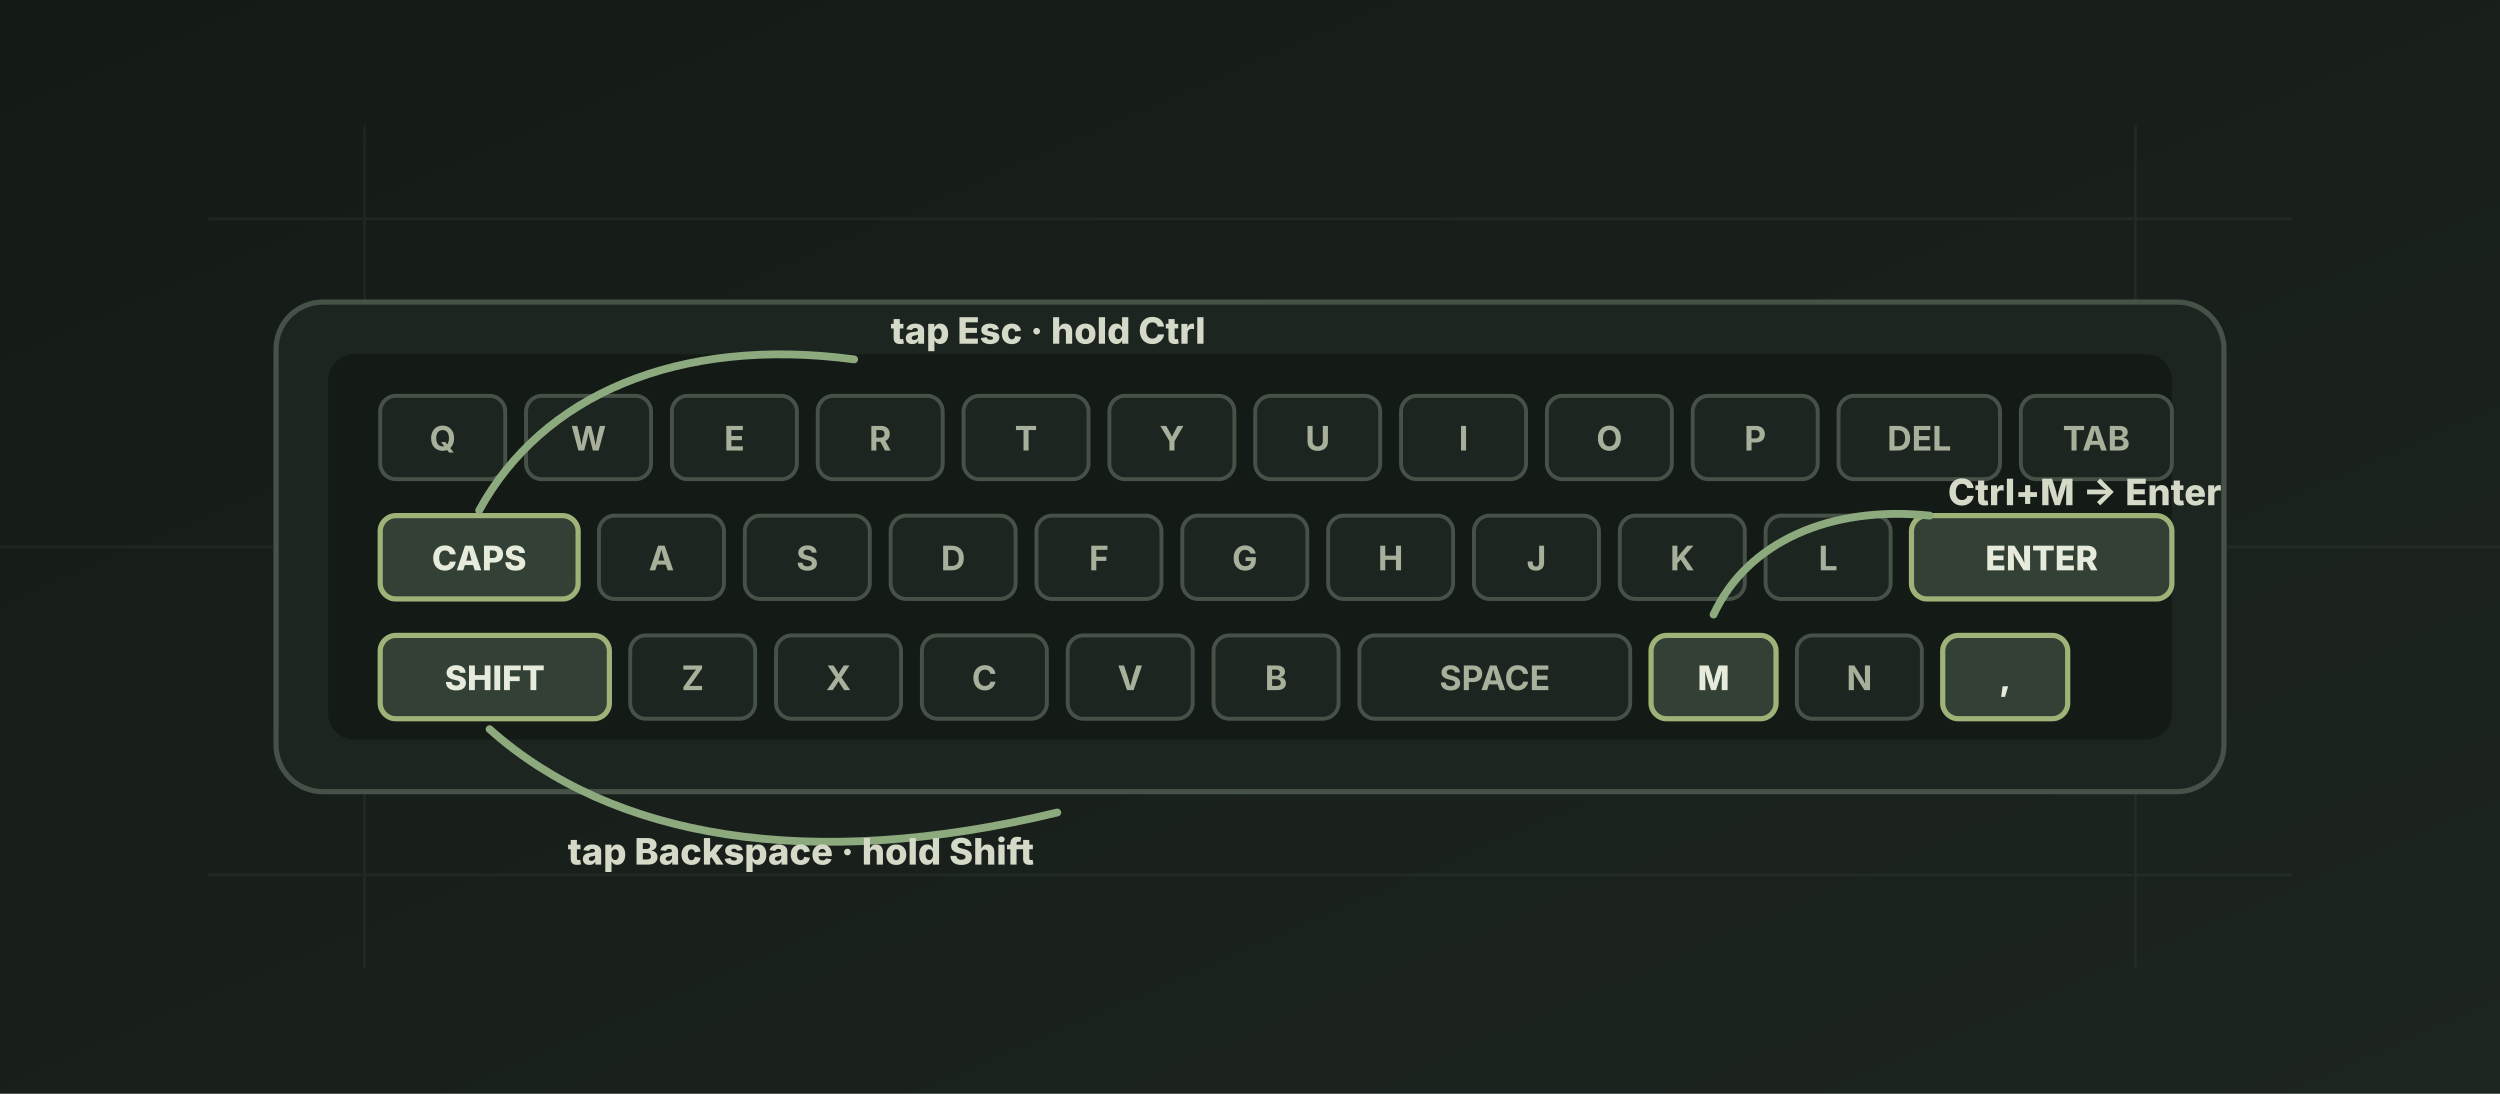
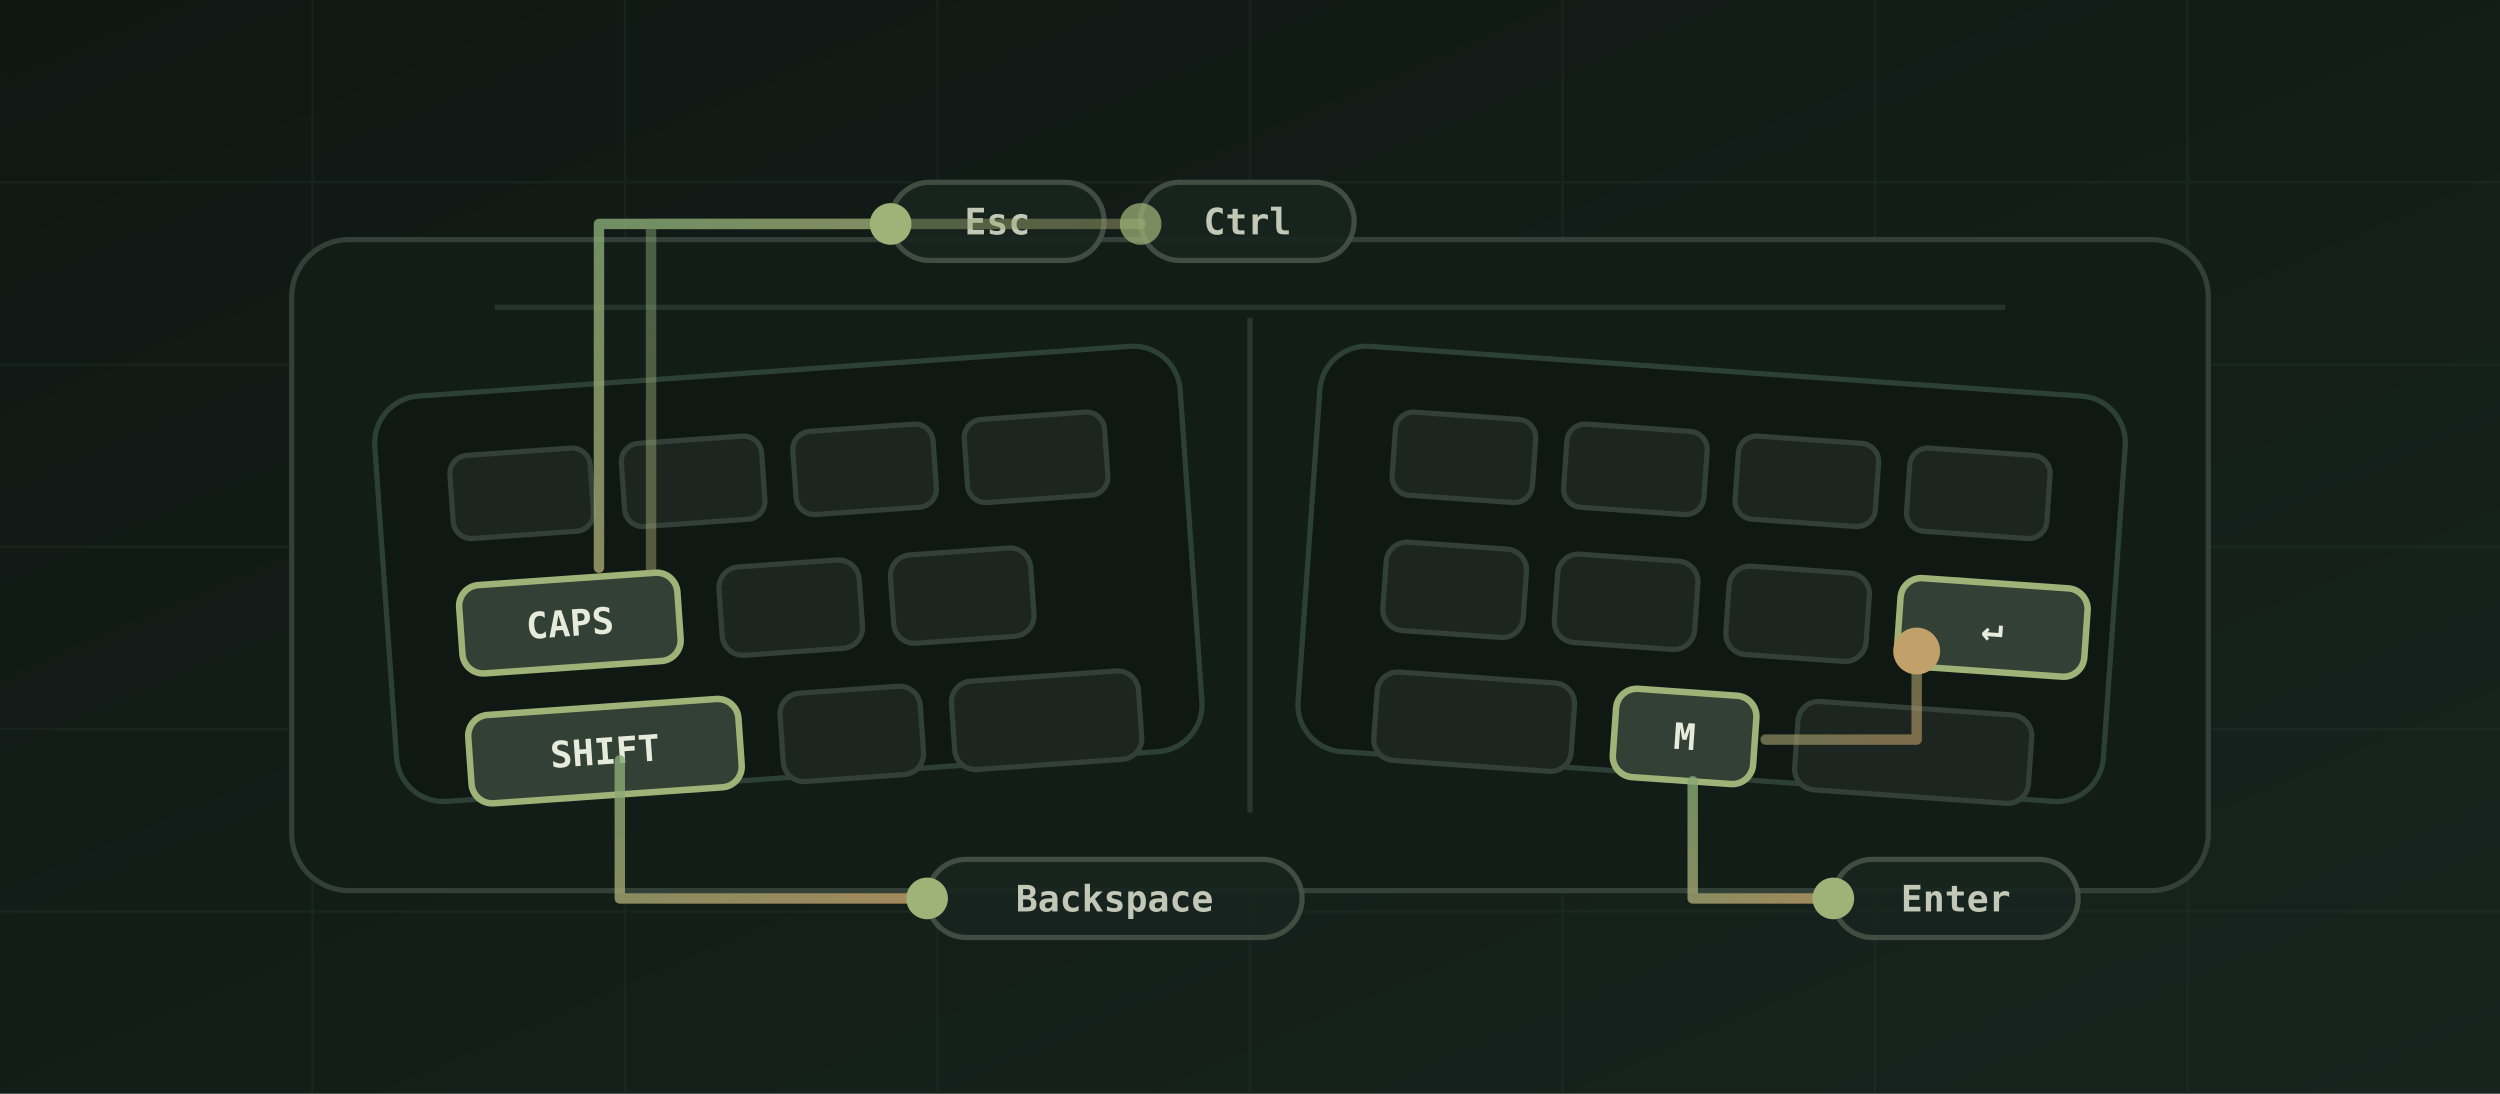
<svg xmlns="http://www.w3.org/2000/svg" viewBox="0 0 960 420" role="img" aria-labelledby="title desc">
  <defs>
    <linearGradient id="bg" x1="0" y1="0" x2="1" y2="1">
-       <stop offset="0%" stop-color="#141a15" />
-       <stop offset="100%" stop-color="#1d2520" />
+       <stop offset="0%" stop-color="#0f1713" />
+       <stop offset="100%" stop-color="#17241e" />
+     </linearGradient>
+     <linearGradient id="accent" x1="0" y1="0" x2="1" y2="1">
+       <stop offset="0%" stop-color="#86a874" />
+       <stop offset="100%" stop-color="#c1a06a" />
    </linearGradient>
    <style>
-       .case{fill:#1d2520;stroke:#465247;stroke-width:2}.base{fill:#141a15}.key{fill:#1d2520;stroke:#465247;stroke-width:1.5}.hot{fill:#324036;stroke:#9fb378;stroke-width:2}.label{fill:#a8b09b;font:700 13px system-ui,-apple-system,BlinkMacSystemFont,sans-serif}.hotlabel{fill:#e7ebdc;font:800 13px system-ui,-apple-system,BlinkMacSystemFont,sans-serif}.note{fill:#d5d9c8;font:800 14px system-ui,-apple-system,BlinkMacSystemFont,sans-serif}.line{stroke:#8daa7f;stroke-width:3;stroke-linecap:round;fill:none}
+       .shell{fill:#121d18;stroke:#324038;stroke-width:2}.deck{fill:#101814;stroke:#2d4036;stroke-width:2}.key{fill:#1d2520;stroke:#324038;stroke-width:2}.hot{fill:#324036;stroke:#9fb378;stroke-width:2.5}.label{fill:#a8b09b;font:700 14px ui-monospace,Menlo,monospace}.hottext{fill:#e7ebdc;font:800 14px ui-monospace,Menlo,monospace}.route{fill:none;stroke:url(#accent);stroke-width:4;stroke-linecap:round;stroke-linejoin:round}.node{fill:#9fb378}.gold{fill:#c1a06a}.pill{fill:#17241e;stroke:#465247;stroke-width:2}.pilltext{fill:#d5d9c8;font:800 14px ui-monospace,Menlo,monospace}
    </style>
  </defs>
  <rect width="960" height="420" fill="url(#bg)" />
-   <g opacity=".2" stroke="#465247" stroke-width="1">
-     <path d="M80 84h800M80 336h800M140 48v324M820 48v324" />
-     <path d="M0 210h960" />
+   <g opacity=".22" stroke="#2e4036" stroke-width="1">
+     <path d="M0 70h960M0 140h960M0 210h960M0 280h960M0 350h960" />
+     <path d="M120 0v420M240 0v420M360 0v420M480 0v420M600 0v420M720 0v420M840 0v420" />
  </g>
-   <rect class="case" x="106" y="116" width="748" height="188" rx="18" />
-   <rect class="base" x="126" y="136" width="708" height="148" rx="10" />
-   <g text-anchor="middle">
-     <g transform="translate(146 152)">
-       <rect class="key" x="0" y="0" width="48" height="32" rx="6" />
-       <text class="label" x="24" y="21">Q</text>
-       <rect class="key" x="56" y="0" width="48" height="32" rx="6" />
-       <text class="label" x="80" y="21">W</text>
-       <rect class="key" x="112" y="0" width="48" height="32" rx="6" />
-       <text class="label" x="136" y="21">E</text>
-       <rect class="key" x="168" y="0" width="48" height="32" rx="6" />
-       <text class="label" x="192" y="21">R</text>
-       <rect class="key" x="224" y="0" width="48" height="32" rx="6" />
-       <text class="label" x="248" y="21">T</text>
-       <rect class="key" x="280" y="0" width="48" height="32" rx="6" />
-       <text class="label" x="304" y="21">Y</text>
-       <rect class="key" x="336" y="0" width="48" height="32" rx="6" />
-       <text class="label" x="360" y="21">U</text>
-       <rect class="key" x="392" y="0" width="48" height="32" rx="6" />
-       <text class="label" x="416" y="21">I</text>
-       <rect class="key" x="448" y="0" width="48" height="32" rx="6" />
-       <text class="label" x="472" y="21">O</text>
-       <rect class="key" x="504" y="0" width="48" height="32" rx="6" />
-       <text class="label" x="528" y="21">P</text>
-       <rect class="key" x="560" y="0" width="62" height="32" rx="6" />
-       <text class="label" x="591" y="21">DEL</text>
-       <rect class="key" x="630" y="0" width="58" height="32" rx="6" />
-       <text class="label" x="659" y="21">TAB</text>
+   <rect class="shell" x="112" y="92" width="736" height="250" rx="22" />
+   <path d="M480 122v190" stroke="#2d4036" stroke-width="2" opacity=".75" />
+   <path d="M190 118h580" stroke="#2d4036" stroke-width="2" opacity=".65" />
+   <g transform="rotate(-4 308 224)">
+     <rect class="deck" x="148" y="142" width="310" height="156" rx="18" />
+     <g>
+       <rect class="key" x="176" y="166" width="54" height="32" rx="7" />
+       <rect class="key" x="242" y="166" width="54" height="32" rx="7" />
+       <rect class="key" x="308" y="166" width="54" height="32" rx="7" />
+       <rect class="key" x="374" y="166" width="54" height="32" rx="7" />
+       <rect class="hot" x="176" y="216" width="84" height="34" rx="8" />
+       <rect class="key" x="276" y="216" width="54" height="34" rx="8" />
+       <rect class="key" x="342" y="216" width="54" height="34" rx="8" />
+       <rect class="hot" x="176" y="266" width="104" height="34" rx="8" />
+       <rect class="key" x="296" y="266" width="54" height="34" rx="8" />
+       <rect class="key" x="362" y="266" width="72" height="34" rx="8" />
    </g>
-     <g transform="translate(146 198)">
-       <rect class="hot" x="0" y="0" width="76" height="32" rx="6" />
-       <text class="hotlabel" x="38" y="21">CAPS</text>
-       <rect class="key" x="84" y="0" width="48" height="32" rx="6" />
-       <text class="label" x="108" y="21">A</text>
-       <rect class="key" x="140" y="0" width="48" height="32" rx="6" />
-       <text class="label" x="164" y="21">S</text>
-       <rect class="key" x="196" y="0" width="48" height="32" rx="6" />
-       <text class="label" x="220" y="21">D</text>
-       <rect class="key" x="252" y="0" width="48" height="32" rx="6" />
-       <text class="label" x="276" y="21">F</text>
-       <rect class="key" x="308" y="0" width="48" height="32" rx="6" />
-       <text class="label" x="332" y="21">G</text>
-       <rect class="key" x="364" y="0" width="48" height="32" rx="6" />
-       <text class="label" x="388" y="21">H</text>
-       <rect class="key" x="420" y="0" width="48" height="32" rx="6" />
-       <text class="label" x="444" y="21">J</text>
-       <rect class="key" x="476" y="0" width="48" height="32" rx="6" />
-       <text class="label" x="500" y="21">K</text>
-       <rect class="key" x="532" y="0" width="48" height="32" rx="6" />
-       <text class="label" x="556" y="21">L</text>
-       <rect class="hot" x="588" y="0" width="100" height="32" rx="6" />
-       <text class="hotlabel" x="638" y="21">ENTER</text>
+     <text class="hottext" x="218" y="238" text-anchor="middle">CAPS</text>
+     <text class="hottext" x="228" y="288" text-anchor="middle">SHIFT</text>
+   </g>
+   <g transform="rotate(4 652 224)">
+     <rect class="deck" x="502" y="142" width="310" height="156" rx="18" />
+     <g>
+       <rect class="key" x="532" y="166" width="54" height="32" rx="7" />
+       <rect class="key" x="598" y="166" width="54" height="32" rx="7" />
+       <rect class="key" x="664" y="166" width="54" height="32" rx="7" />
+       <rect class="key" x="730" y="166" width="54" height="32" rx="7" />
+       <rect class="key" x="532" y="216" width="54" height="34" rx="8" />
+       <rect class="key" x="598" y="216" width="54" height="34" rx="8" />
+       <rect class="key" x="664" y="216" width="54" height="34" rx="8" />
+       <rect class="hot" x="730" y="216" width="72" height="34" rx="8" />
+       <rect class="key" x="532" y="266" width="76" height="34" rx="8" />
+       <rect class="hot" x="624" y="266" width="54" height="34" rx="8" />
+       <rect class="key" x="694" y="266" width="90" height="34" rx="8" />
    </g>
-     <g transform="translate(146 244)">
-       <rect class="hot" x="0" y="0" width="88" height="32" rx="6" />
-       <text class="hotlabel" x="44" y="21">SHIFT</text>
-       <rect class="key" x="96" y="0" width="48" height="32" rx="6" />
-       <text class="label" x="120" y="21">Z</text>
-       <rect class="key" x="152" y="0" width="48" height="32" rx="6" />
-       <text class="label" x="176" y="21">X</text>
-       <rect class="key" x="208" y="0" width="48" height="32" rx="6" />
-       <text class="label" x="232" y="21">C</text>
-       <rect class="key" x="264" y="0" width="48" height="32" rx="6" />
-       <text class="label" x="288" y="21">V</text>
-       <rect class="key" x="320" y="0" width="48" height="32" rx="6" />
-       <text class="label" x="344" y="21">B</text>
-       <rect class="key" x="376" y="0" width="104" height="32" rx="6" />
-       <text class="label" x="428" y="21">SPACE</text>
-       <rect class="hot" x="488" y="0" width="48" height="32" rx="6" />
-       <text class="hotlabel" x="512" y="21">M</text>
-       <rect class="key" x="544" y="0" width="48" height="32" rx="6" />
-       <text class="label" x="568" y="21">N</text>
-       <rect class="hot" x="600" y="0" width="48" height="32" rx="6" />
-       <text class="hotlabel" x="624" y="21">,</text>
-     </g>
+     <text class="hottext" x="766" y="238" text-anchor="middle">↵</text>
+     <text class="hottext" x="651" y="288" text-anchor="middle">M</text>
  </g>
-   <path class="line" d="M184 196c24-44 76-67 144-58" />
-   <path class="line" d="M188 280c47 42 123 55 218 32" />
-   <path class="line" d="M658 236c13-28 45-42 83-38" />
-   <g class="note">
-     <text x="342" y="132">tap Esc · hold Ctrl</text>
-     <text x="218" y="332">tap Backspace · hold Shift</text>
-     <text x="748" y="194">Ctrl+M → Enter</text>
+   <g opacity=".9">
+     <rect class="pill" x="342" y="70" width="82" height="30" rx="15" />
+     <text class="pilltext" x="383" y="90" text-anchor="middle">Esc</text>
+     <rect class="pill" x="438" y="70" width="82" height="30" rx="15" />
+     <text class="pilltext" x="479" y="90" text-anchor="middle">Ctrl</text>
+     <rect class="pill" x="356" y="330" width="144" height="30" rx="15" />
+     <text class="pilltext" x="428" y="350" text-anchor="middle">Backspace</text>
+     <rect class="pill" x="704" y="330" width="94" height="30" rx="15" />
+     <text class="pilltext" x="751" y="350" text-anchor="middle">Enter</text>
+   </g>
+   <g opacity=".82">
+     <path class="route" d="M230 218V86h112" />
+     <path class="route" d="M250 218V86h188" opacity=".58" />
+     <path class="route" d="M238 292v53h118" />
+     <path class="route" d="M650 300v45h54" />
+     <path class="route" d="M678 284h58v-34" opacity=".72" />
+   </g>
+   <g>
+     <circle class="node" cx="342" cy="86" r="8" />
+     <circle class="node" cx="438" cy="86" r="8" opacity=".72" />
+     <circle class="node" cx="356" cy="345" r="8" />
+     <circle class="node" cx="704" cy="345" r="8" />
+     <circle class="gold" cx="736" cy="250" r="9" />
  </g>
</svg>
